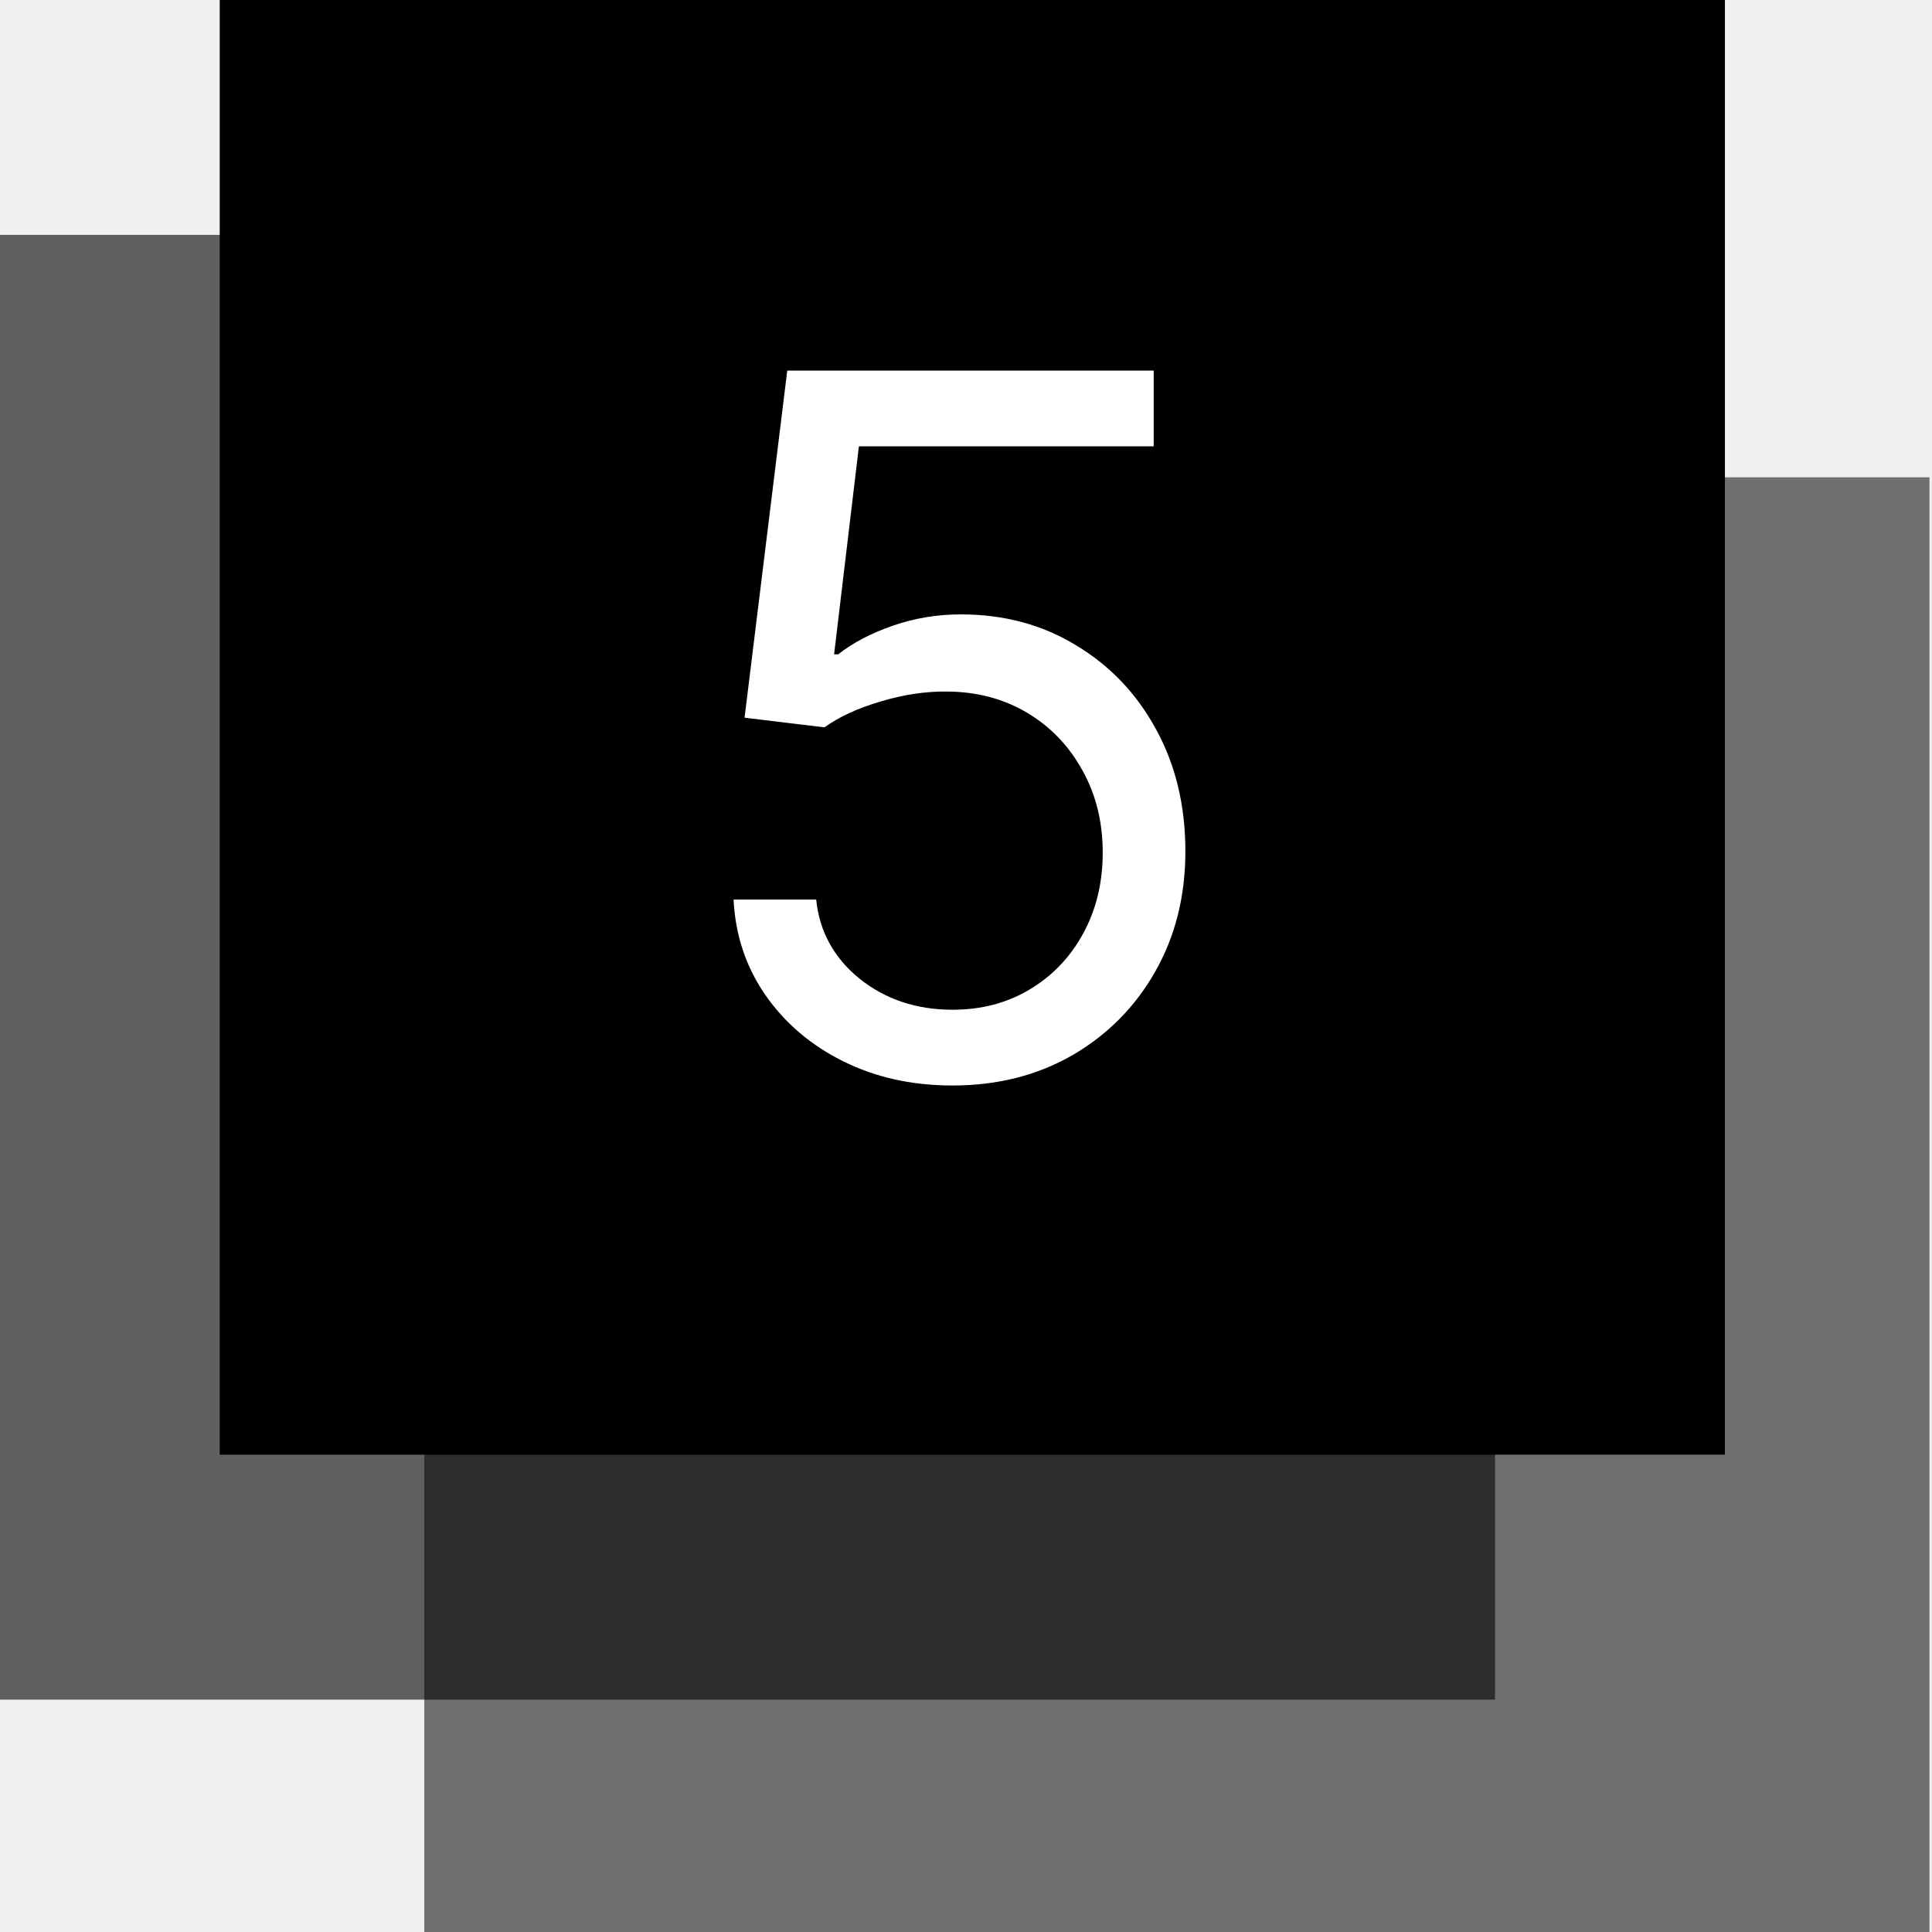
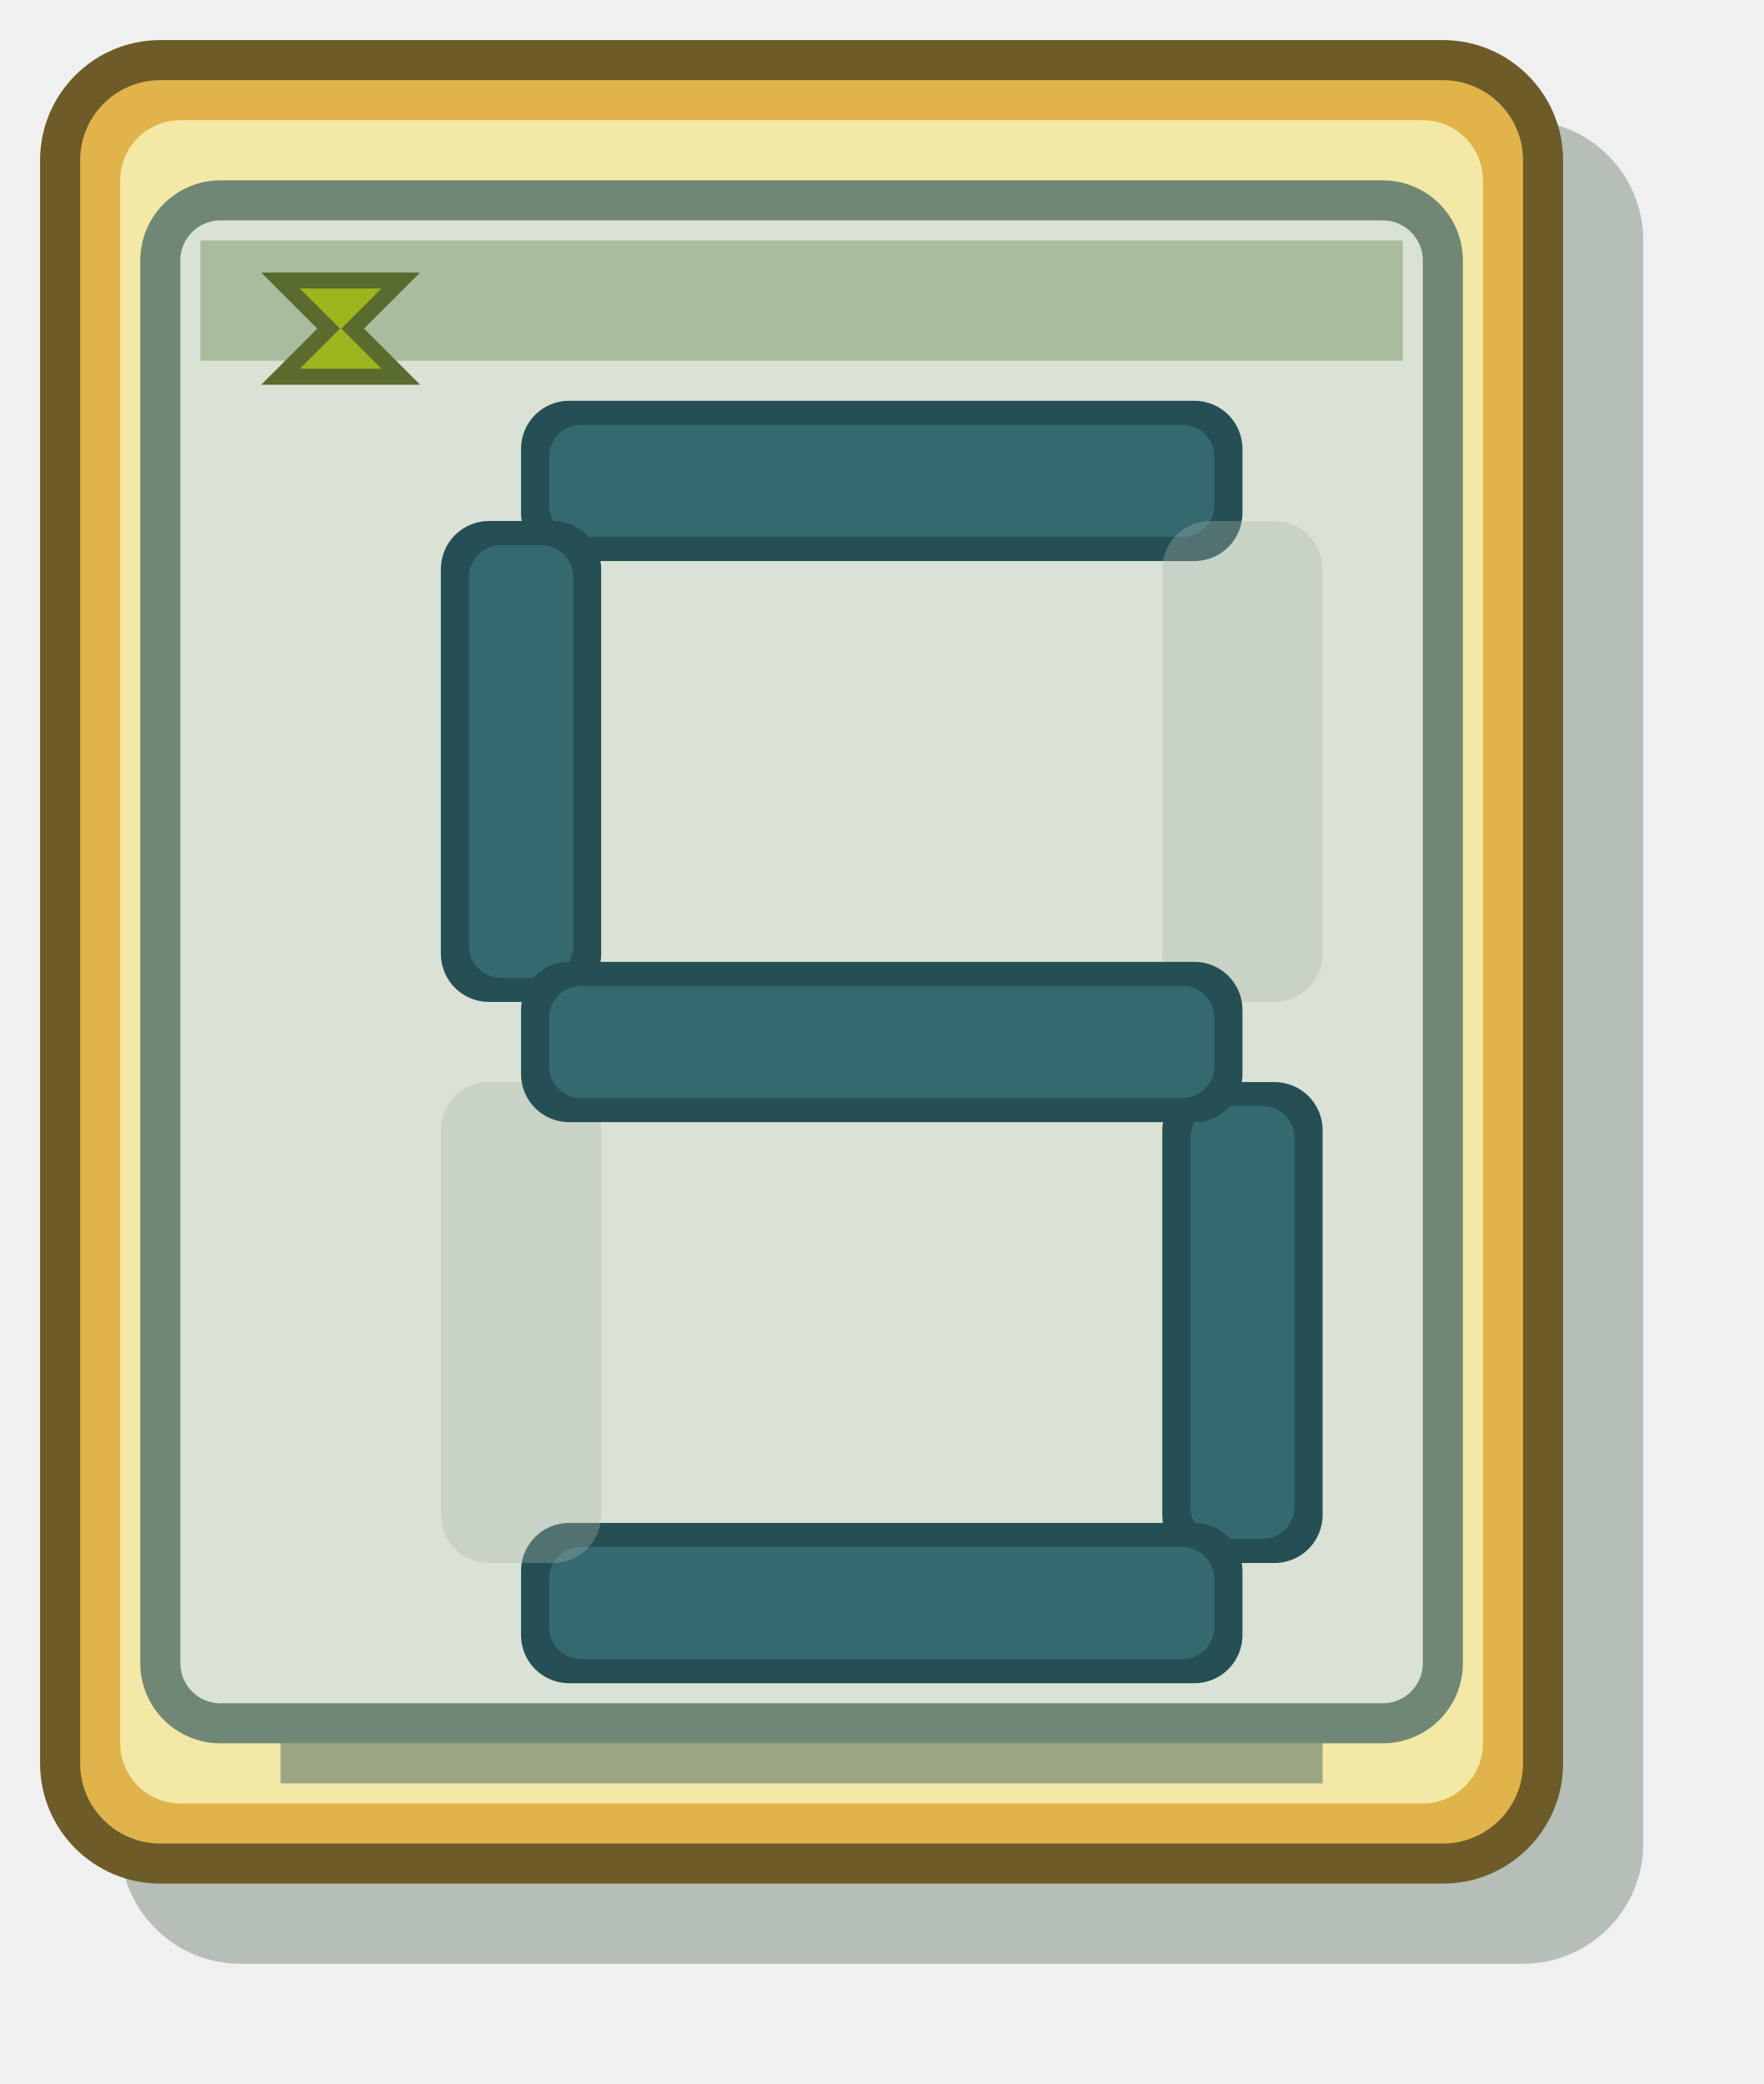
- <svg xmlns="http://www.w3.org/2000/svg" width="255" height="255" viewBox="0 0 255 255" fill="none">
-   <rect x="56" y="63" width="198.667" height="192" fill="currentColor" fill-opacity="0.533" />
-   <rect y="31" width="197.333" height="193.333" fill="currentColor" fill-opacity="0.6" />
-   <rect x="29" width="198.667" height="192" fill="currentColor" />
-   <path d="M125.727 143.273C120.394 143.273 115.591 142.212 111.318 140.091C107.045 137.97 103.621 135.061 101.045 131.364C98.47 127.667 97.061 123.455 96.818 118.727H107.727C108.152 122.939 110.061 126.424 113.455 129.182C116.879 131.909 120.97 133.273 125.727 133.273C129.545 133.273 132.939 132.379 135.909 130.591C138.909 128.803 141.258 126.348 142.955 123.227C144.682 120.076 145.545 116.515 145.545 112.545C145.545 108.485 144.652 104.864 142.864 101.682C141.106 98.47 138.682 95.939 135.591 94.091C132.5 92.242 128.97 91.303 125 91.273C122.152 91.242 119.227 91.682 116.227 92.591C113.227 93.47 110.758 94.606 108.818 96L98.273 94.727L103.909 48.909H152.273V58.909H113.364L110.091 86.364H110.636C112.545 84.849 114.939 83.591 117.818 82.591C120.697 81.591 123.697 81.091 126.818 81.091C132.515 81.091 137.591 82.454 142.045 85.182C146.53 87.879 150.045 91.576 152.591 96.273C155.167 100.97 156.455 106.333 156.455 112.364C156.455 118.303 155.121 123.606 152.455 128.273C149.818 132.909 146.182 136.576 141.545 139.273C136.909 141.939 131.636 143.273 125.727 143.273Z" fill="white" />
+ <svg xmlns="http://www.w3.org/2000/svg" width="44" height="52" viewBox="0 0 44 52" fill="none">
+   <rect x="3" y="3" width="38" height="46" rx="3" fill="#637A68" opacity=".42" />
+   <rect x="1" y="1" width="38" height="46" rx="3" fill="#6D5B28" />
+   <rect x="2" y="2" width="36" height="44" rx="2" fill="#E0B44A" />
+   <rect x="3" y="3" width="34" height="42" rx="1.5" fill="#F4E8A7" />
+   <rect x="4" y="5" width="32" height="38" rx="1.5" fill="#D9E2D5" stroke="#718775" stroke-width="1" />
+   <rect x="5" y="6" width="30" height="3" fill="#A9BC9D" />
+   <path d="M7 7 L10 7 L8.8 8.2 L10 9.4 L7 9.4 L8.2 8.2 Z" fill="#9FB51E" stroke="#596B2D" stroke-width=".4" />
+   <rect x="13" y="10" width="18" height="4" rx="1.2" fill="#254F55" opacity="1" />
+   <rect x="13.7" y="10.6" width="16.6" height="2.8" rx="0.8" fill="#39727A" opacity=".75" />
+   <rect x="29" y="13" width="4" height="12" rx="1.2" fill="#A8B5A6" opacity=".34" />
+   <rect x="29" y="27" width="4" height="12" rx="1.2" fill="#254F55" opacity="1" />
+   <rect x="29.7" y="27.6" width="2.6" height="10.8" rx="0.8" fill="#39727A" opacity=".75" />
+   <rect x="13" y="38" width="18" height="4" rx="1.2" fill="#254F55" opacity="1" />
+   <rect x="13.7" y="38.6" width="16.6" height="2.8" rx="0.8" fill="#39727A" opacity=".75" />
+   <rect x="11" y="27" width="4" height="12" rx="1.2" fill="#A8B5A6" opacity=".34" />
+   <rect x="11" y="13" width="4" height="12" rx="1.2" fill="#254F55" opacity="1" />
+   <rect x="11.7" y="13.6" width="2.6" height="10.8" rx="0.8" fill="#39727A" opacity=".75" />
+   <rect x="13" y="24" width="18" height="4" rx="1.2" fill="#254F55" opacity="1" />
+   <rect x="13.7" y="24.6" width="16.6" height="2.8" rx="0.8" fill="#39727A" opacity=".75" />
+   <rect x="7" y="43.4" width="26" height="1.1" fill="#738A74" opacity=".7" />
</svg>
